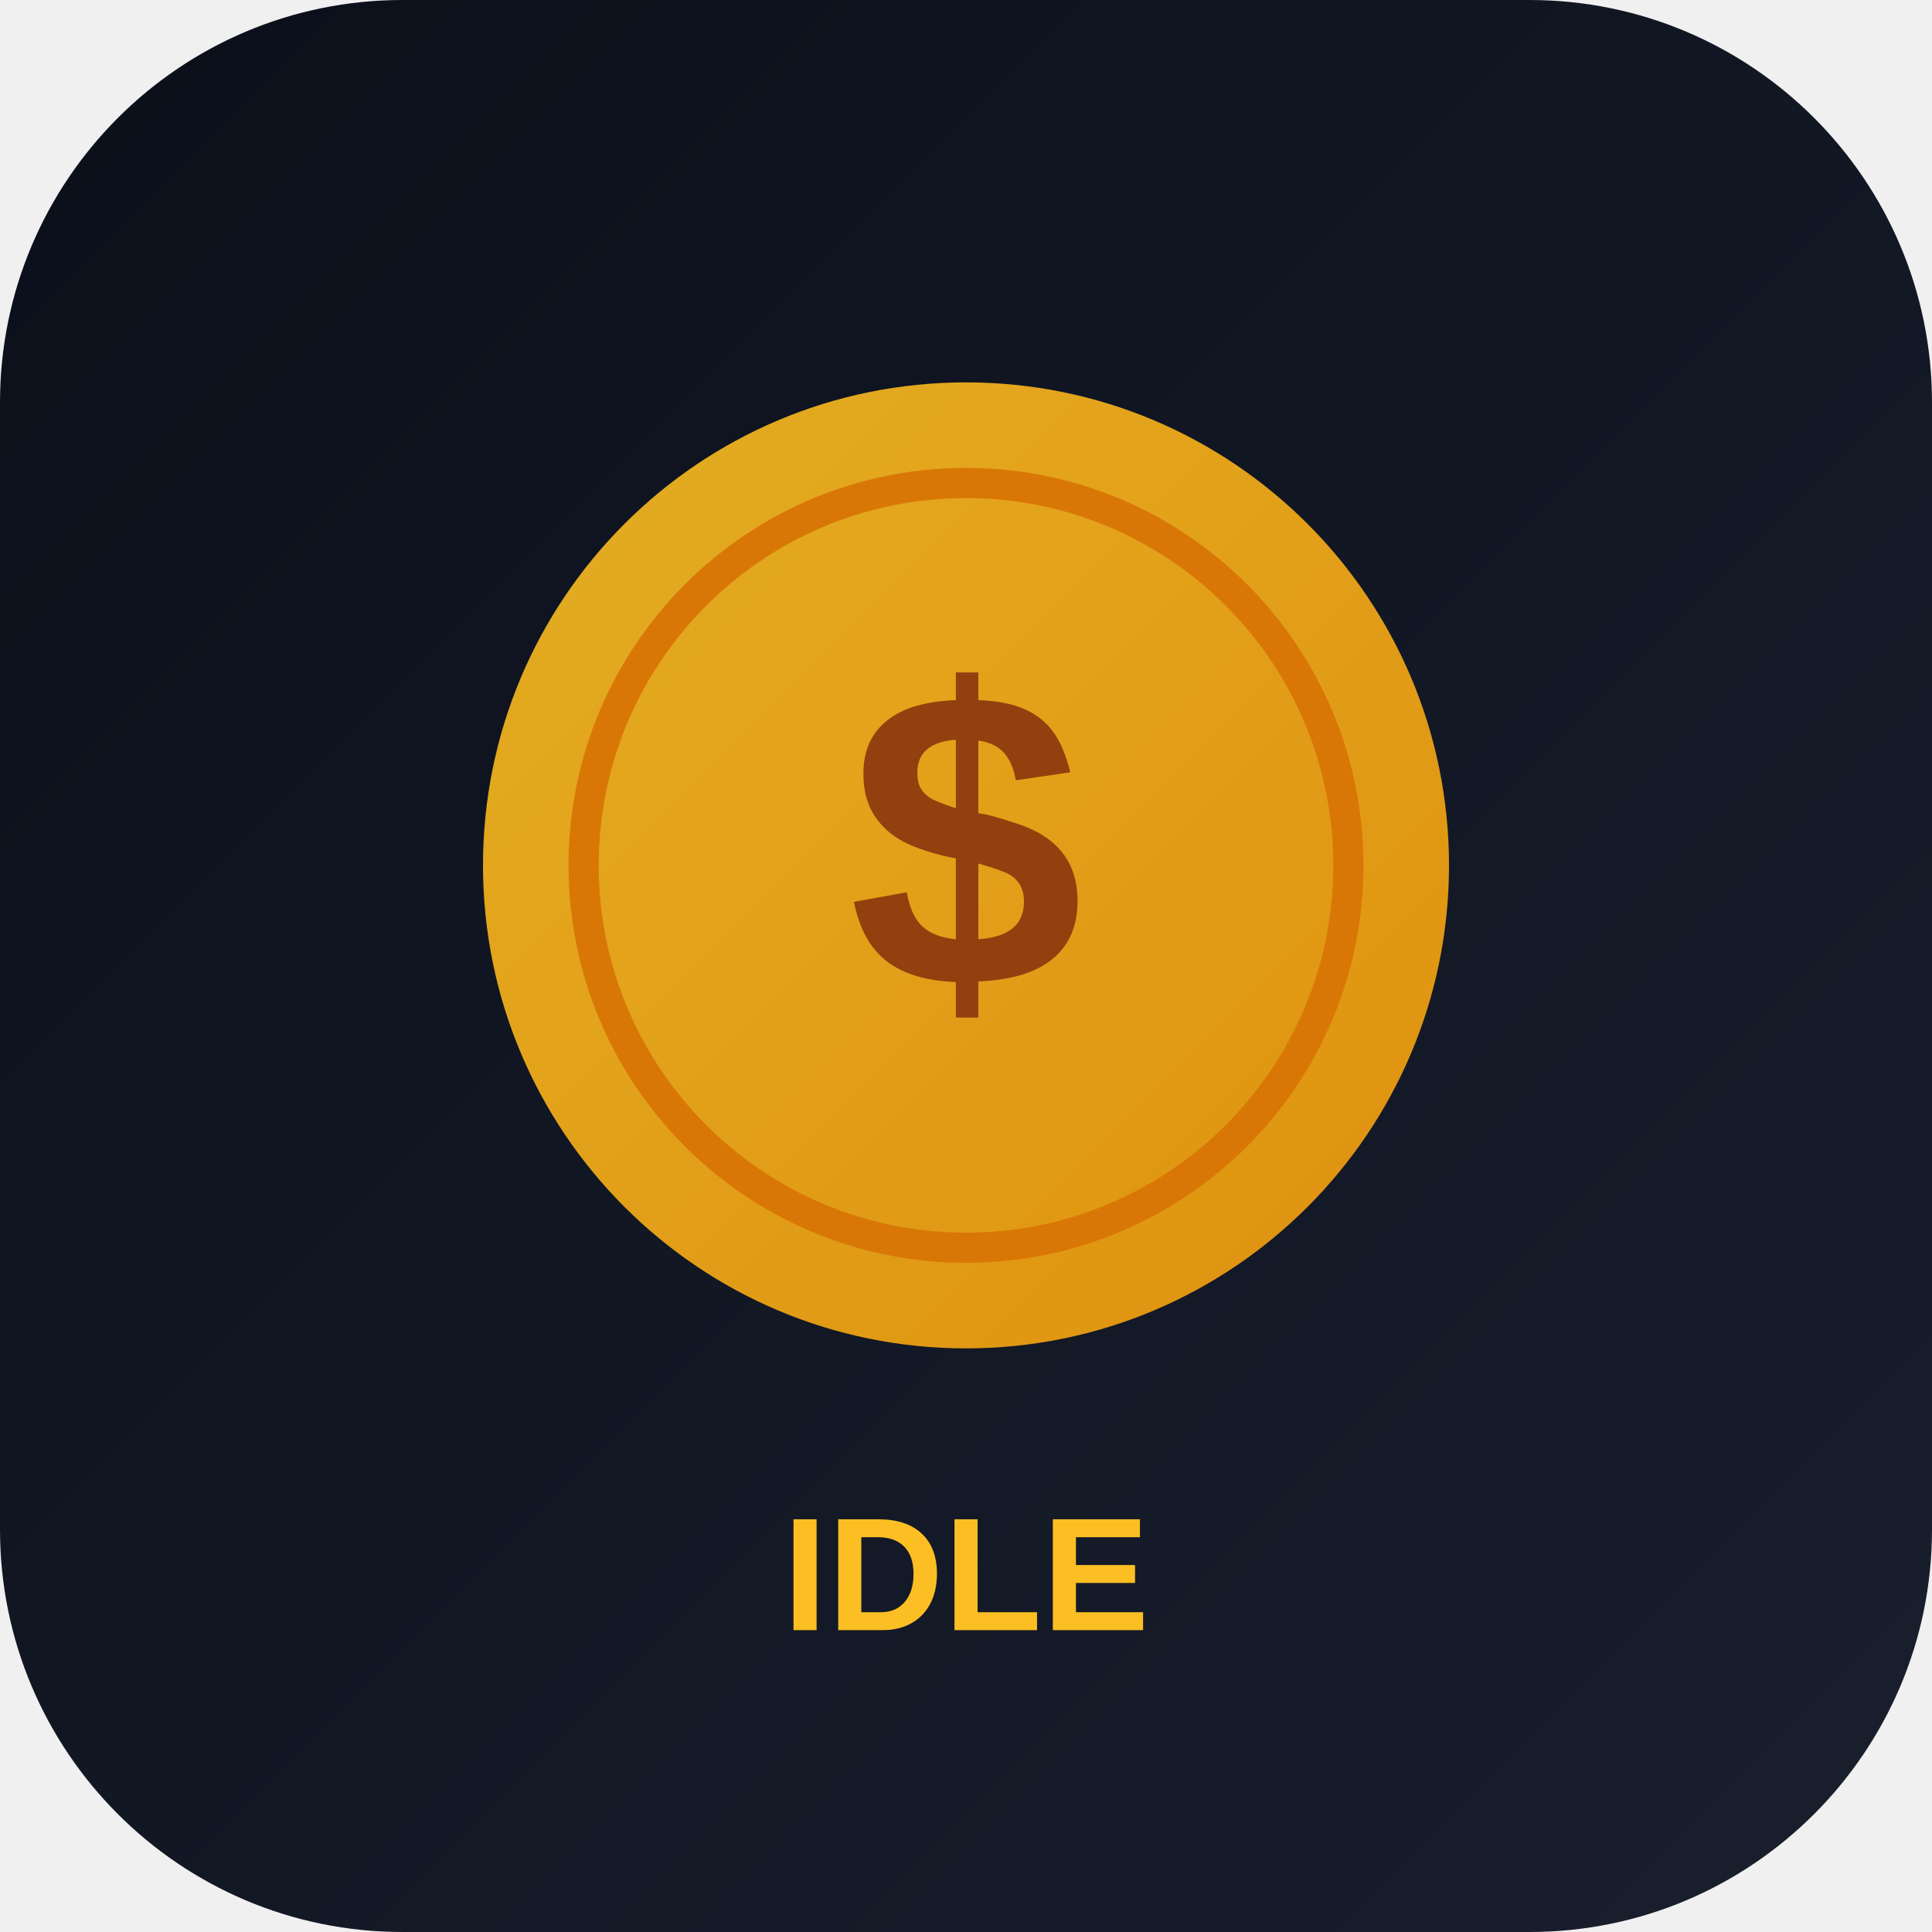
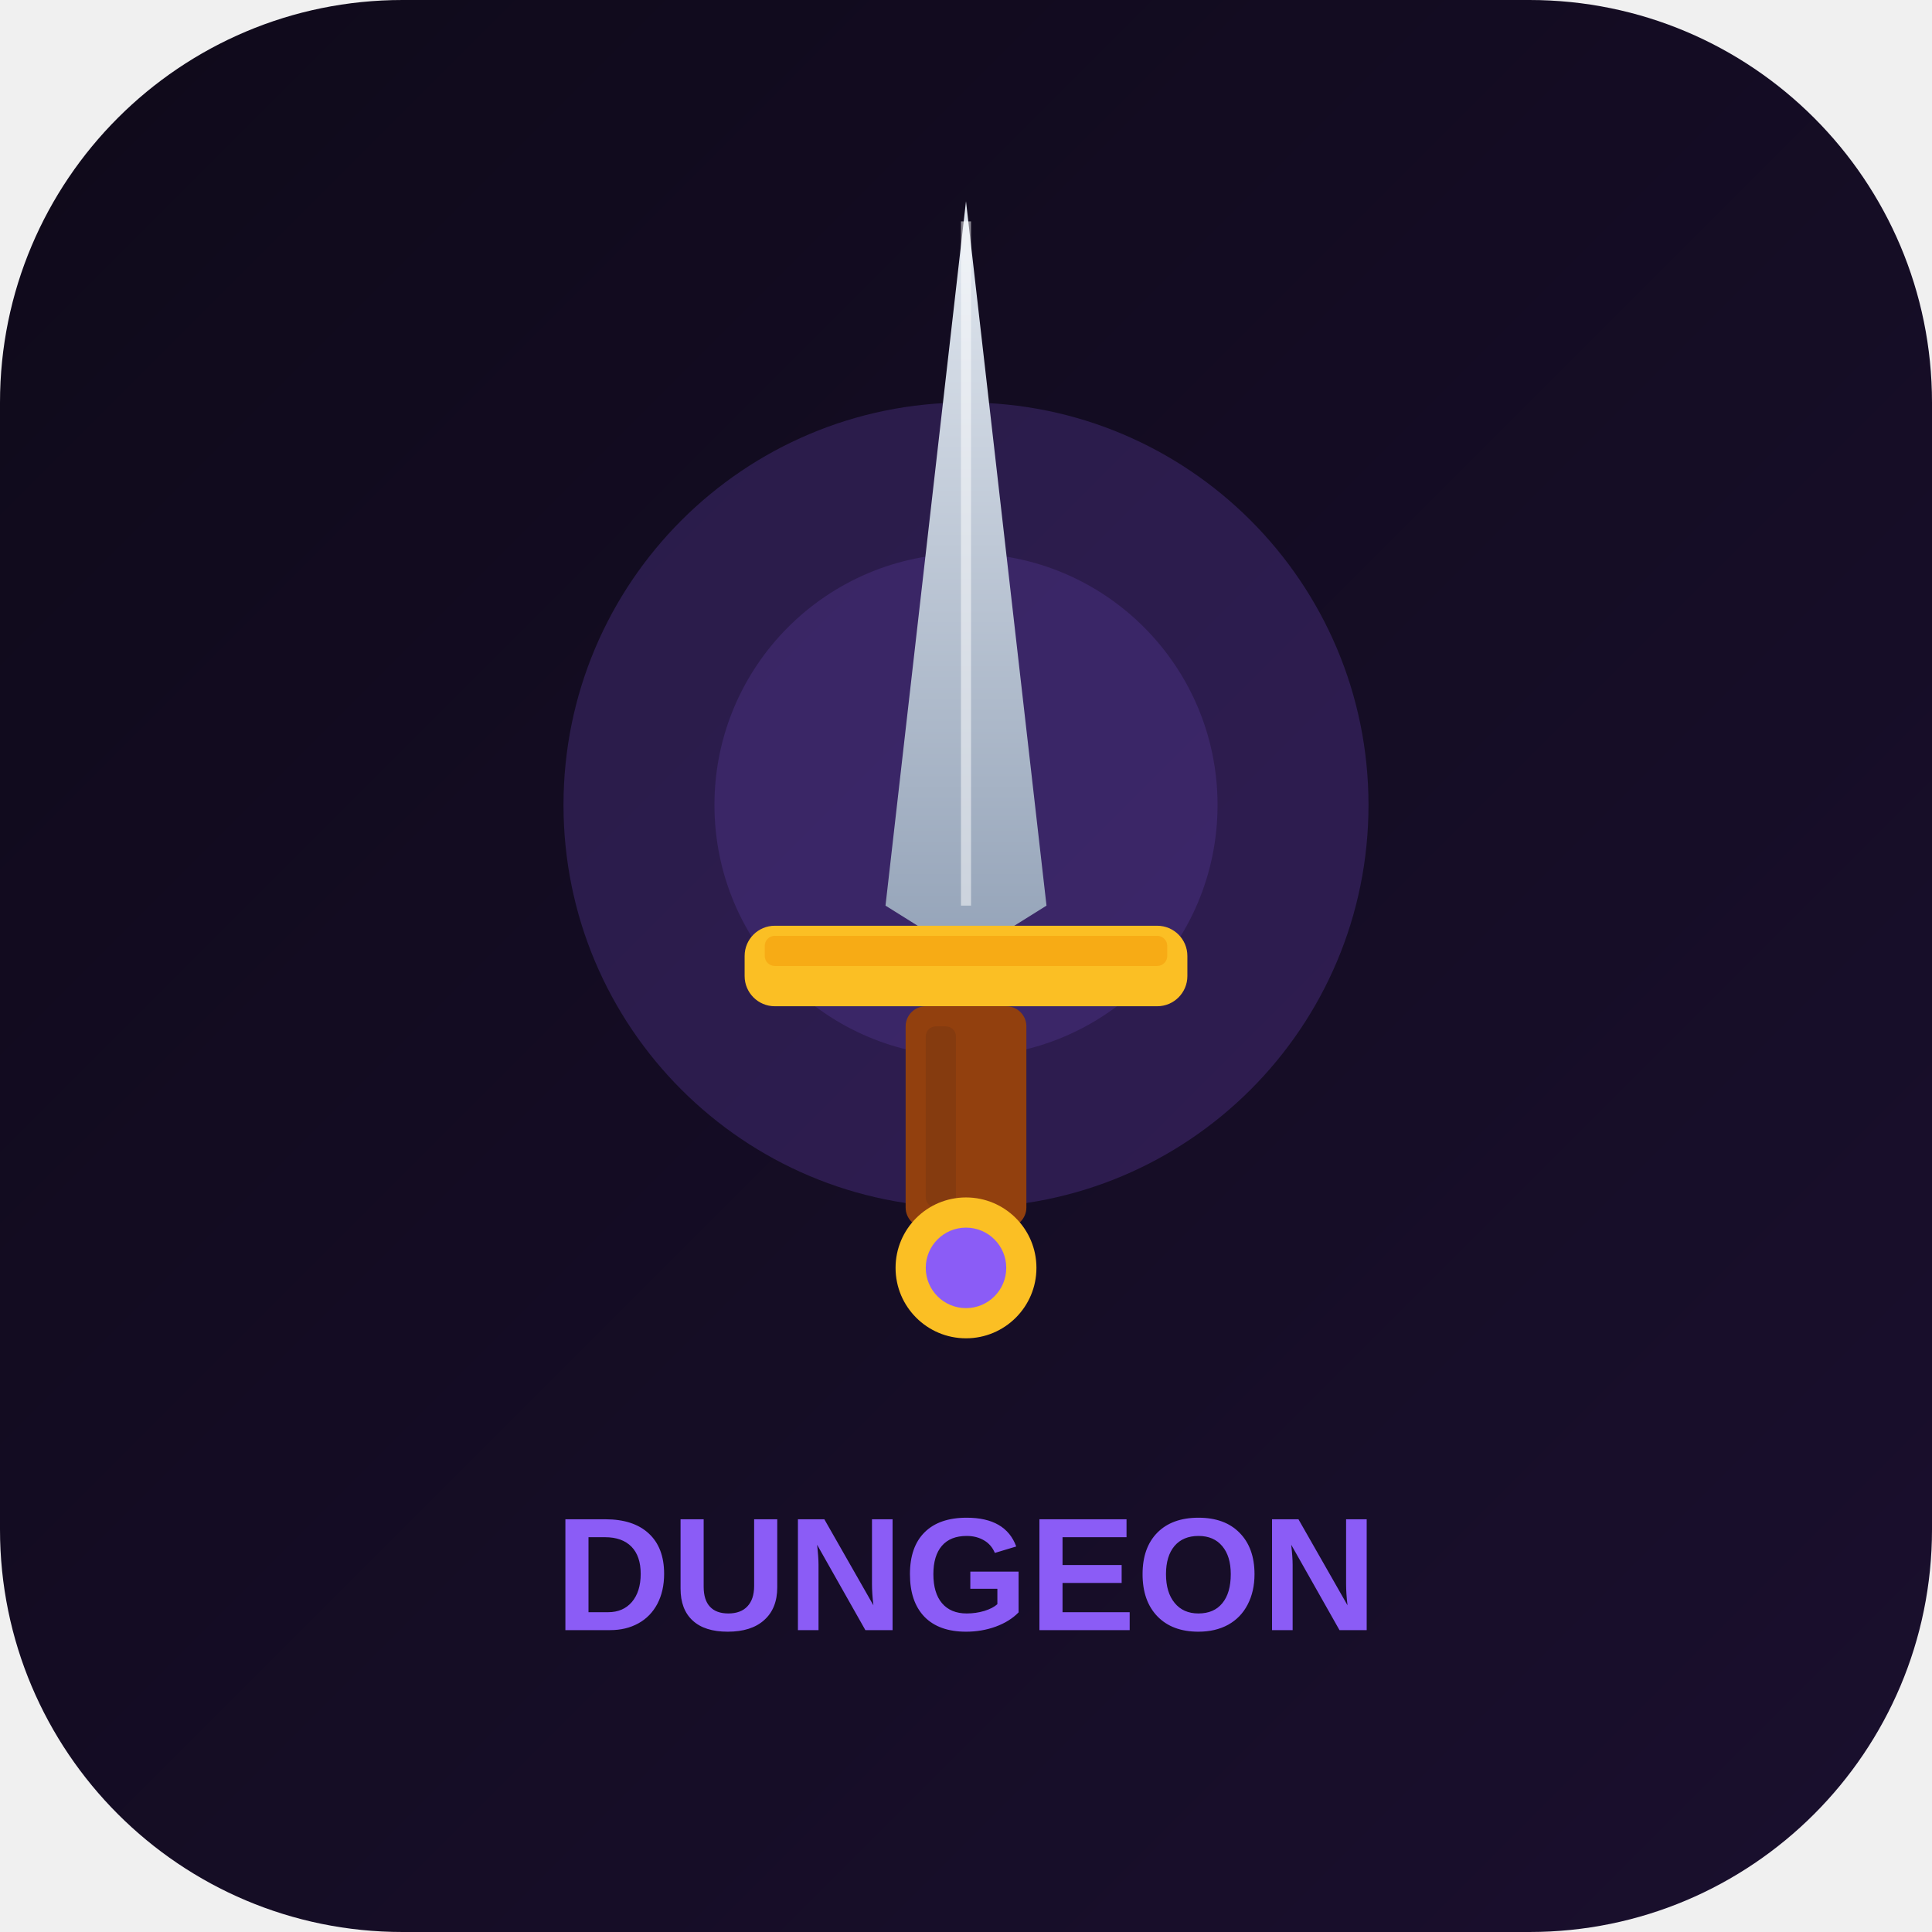
<svg xmlns="http://www.w3.org/2000/svg" viewBox="0 0 192 192">
  <defs>
    <linearGradient id="bg" x1="0" y1="0" x2="1" y2="1">
-       <stop offset="0%" stop-color="#0a0f1a" />
-       <stop offset="100%" stop-color="#1a1f2e" />
+       <stop offset="0%" stop-color="#0f0a1a" />
+       <stop offset="100%" stop-color="#1a0f2e" />
    </linearGradient>
-     <linearGradient id="coin" x1="0" y1="0" x2="1" y2="1">
-       <stop offset="0%" stop-color="#fbbf24" />
-       <stop offset="100%" stop-color="#f59e0b" />
+     <linearGradient id="blade" x1="0" y1="0" x2="0" y2="1">
+       <stop offset="0%" stop-color="#e2e8f0" />
+       <stop offset="100%" stop-color="#94a3b8" />
+     </linearGradient>
+     <linearGradient id="glow" x1="0" y1="0" x2="1" y2="1">
+       <stop offset="0%" stop-color="#8b5cf6" />
+       <stop offset="100%" stop-color="#6d28d9" />
    </linearGradient>
  </defs>
  <rect width="192" height="192" rx="40" fill="url(#bg)" />
-   <circle cx="96" cy="86" r="48" fill="url(#coin)" opacity="0.9" />
-   <circle cx="96" cy="86" r="38" fill="none" stroke="#d97706" stroke-width="3" />
-   <text x="96" y="98" text-anchor="middle" font-family="Arial" font-size="42" font-weight="900" fill="#92400e">$</text>
-   <text x="96" y="162" text-anchor="middle" font-family="Arial" font-size="16" font-weight="800" fill="#fbbf24">IDLE</text>
+   <circle cx="96" cy="80" r="40" fill="#8b5cf6" opacity="0.2" />
+   <circle cx="96" cy="80" r="25" fill="#8b5cf6" opacity="0.15" />
+   <polygon points="96,20 104,90 96,95 88,90" fill="url(#blade)" />
+   <line x1="96" y1="22" x2="96" y2="90" stroke="#ffffff" stroke-width="1" opacity="0.5" />
+   <rect x="74" y="92" width="44" height="8" rx="3" fill="#fbbf24" />
+   <rect x="76" y="93" width="40" height="3" rx="1" fill="#f59e0b" opacity="0.6" />
+   <rect x="90" y="100" width="12" height="22" rx="2" fill="#92400e" />
+   <rect x="92" y="102" width="3" height="18" rx="1" fill="#78350f" opacity="0.5" />
+   <circle cx="96" cy="126" r="7" fill="#fbbf24" />
+   <circle cx="96" cy="126" r="4" fill="#8b5cf6" />
+   <text x="96" y="162" text-anchor="middle" font-family="Arial" font-size="16" font-weight="800" fill="#8b5cf6">DUNGEON</text>
</svg>
